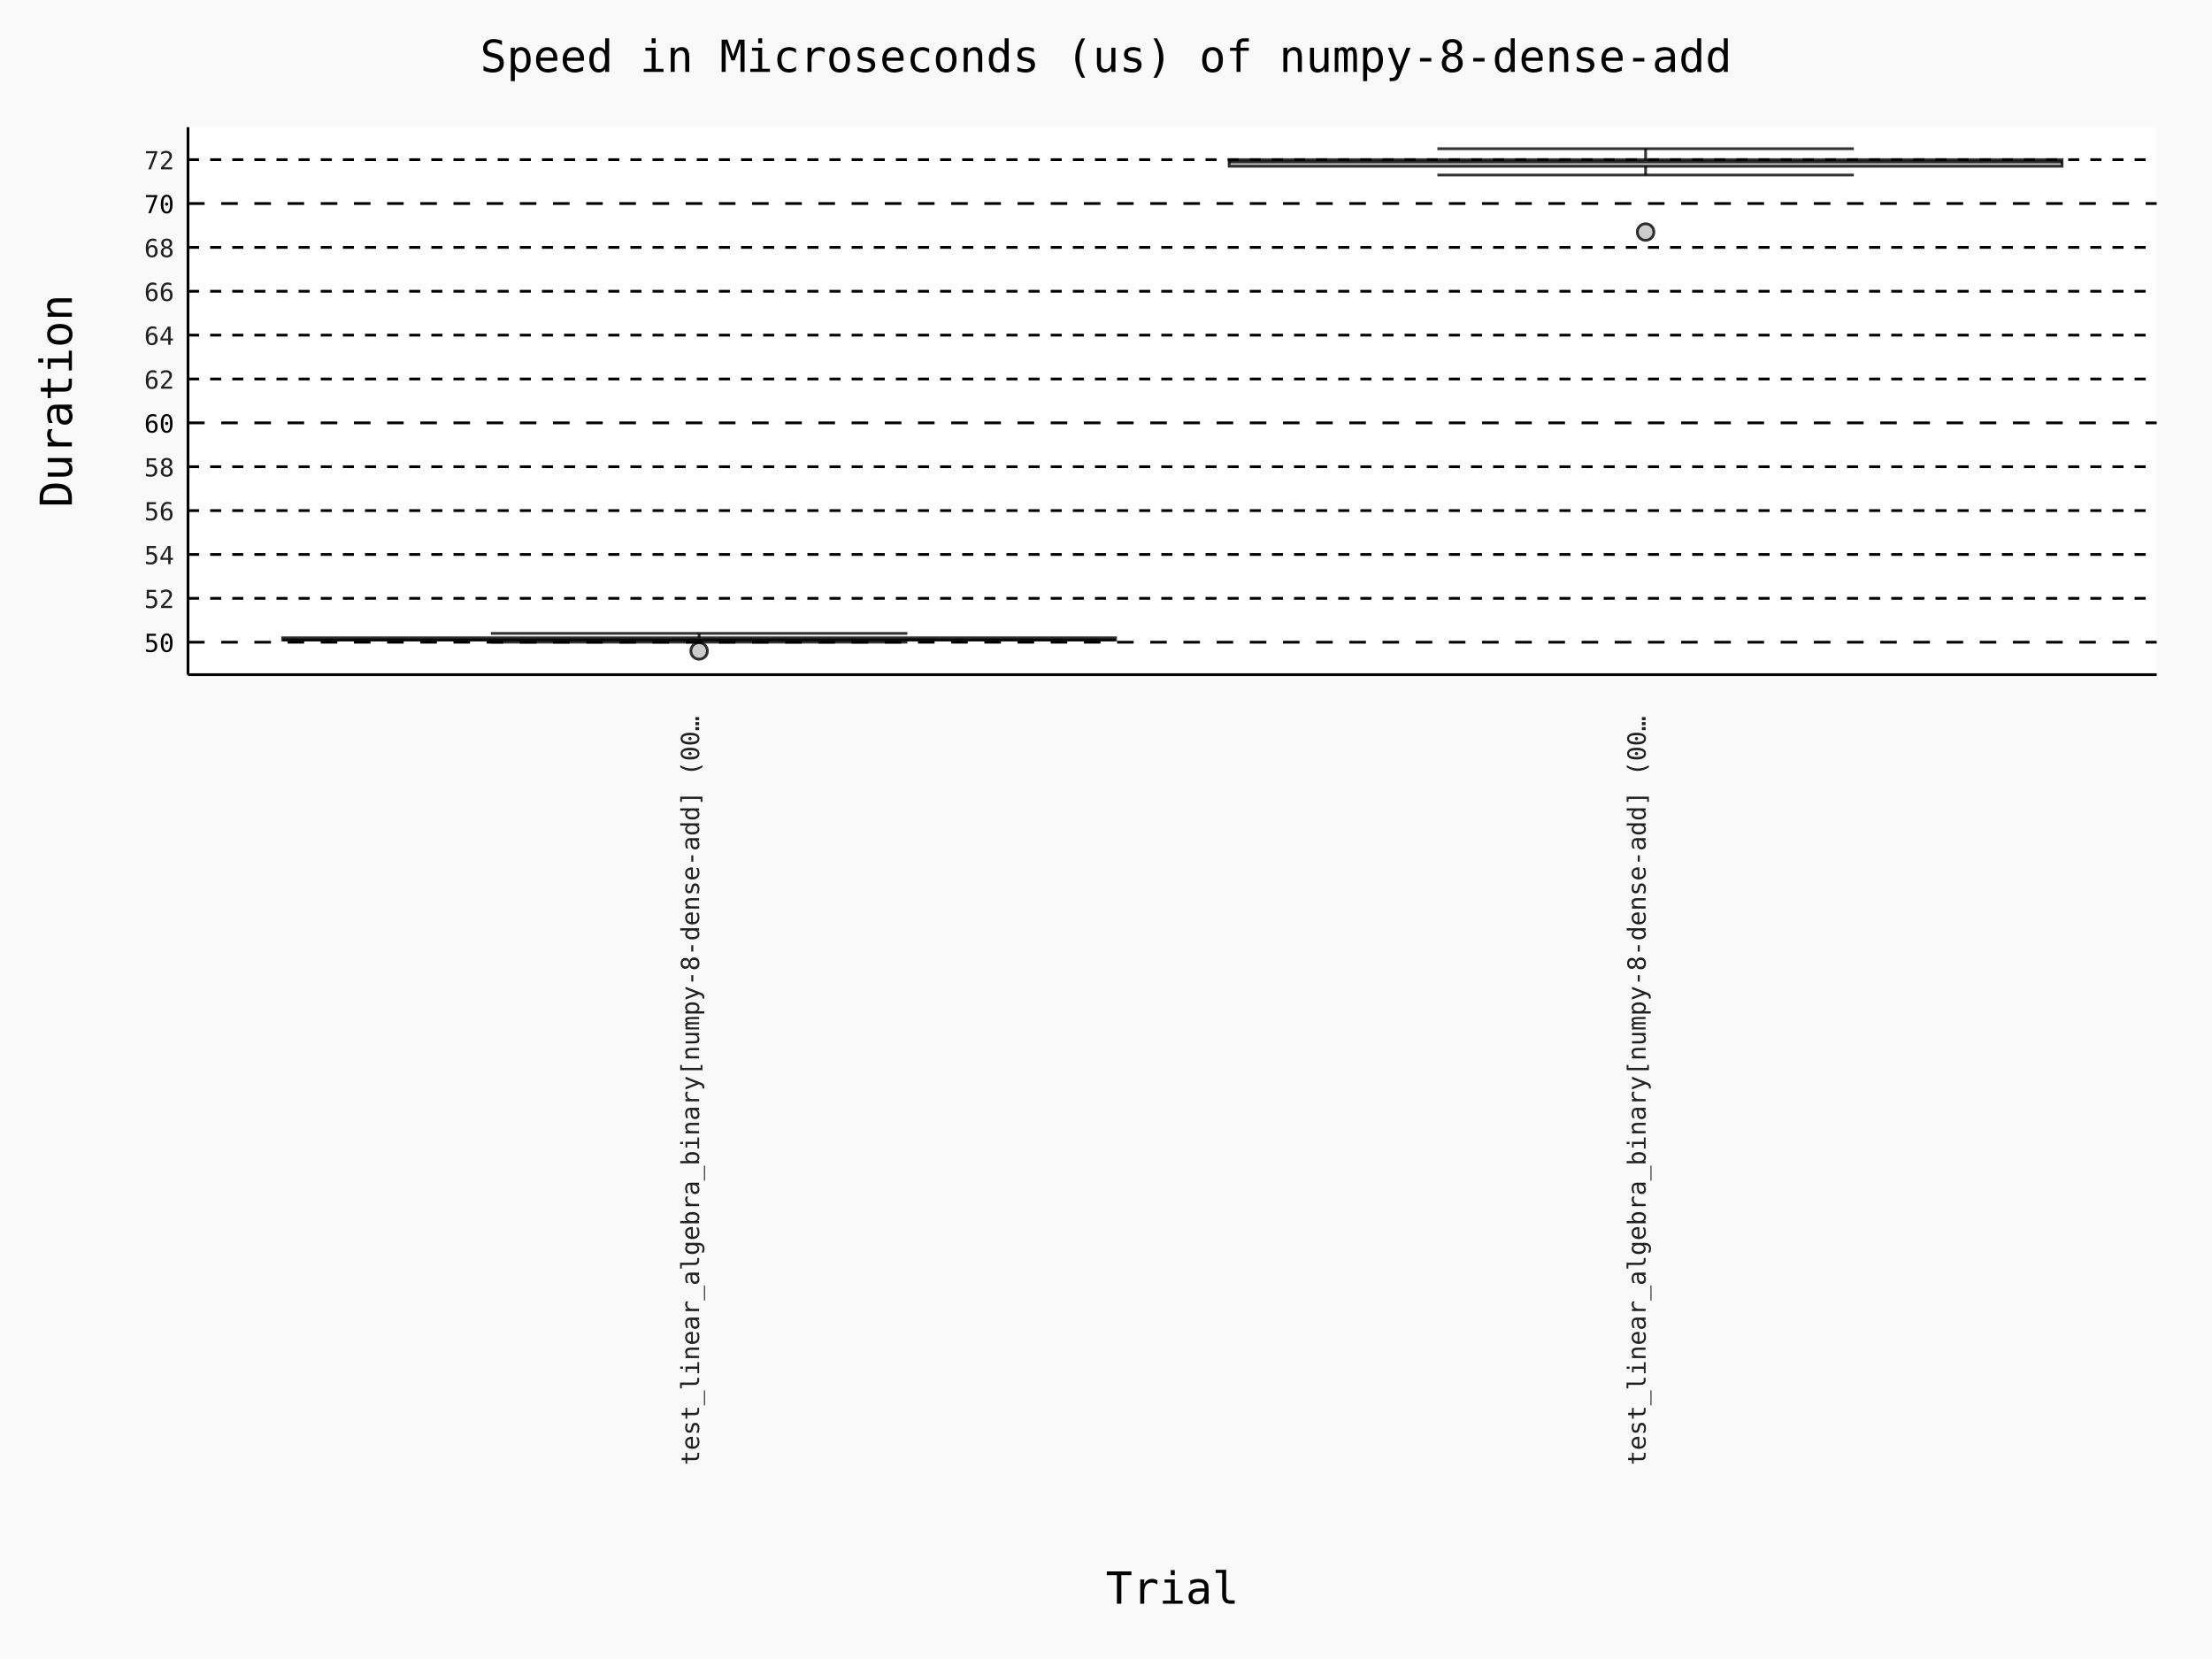
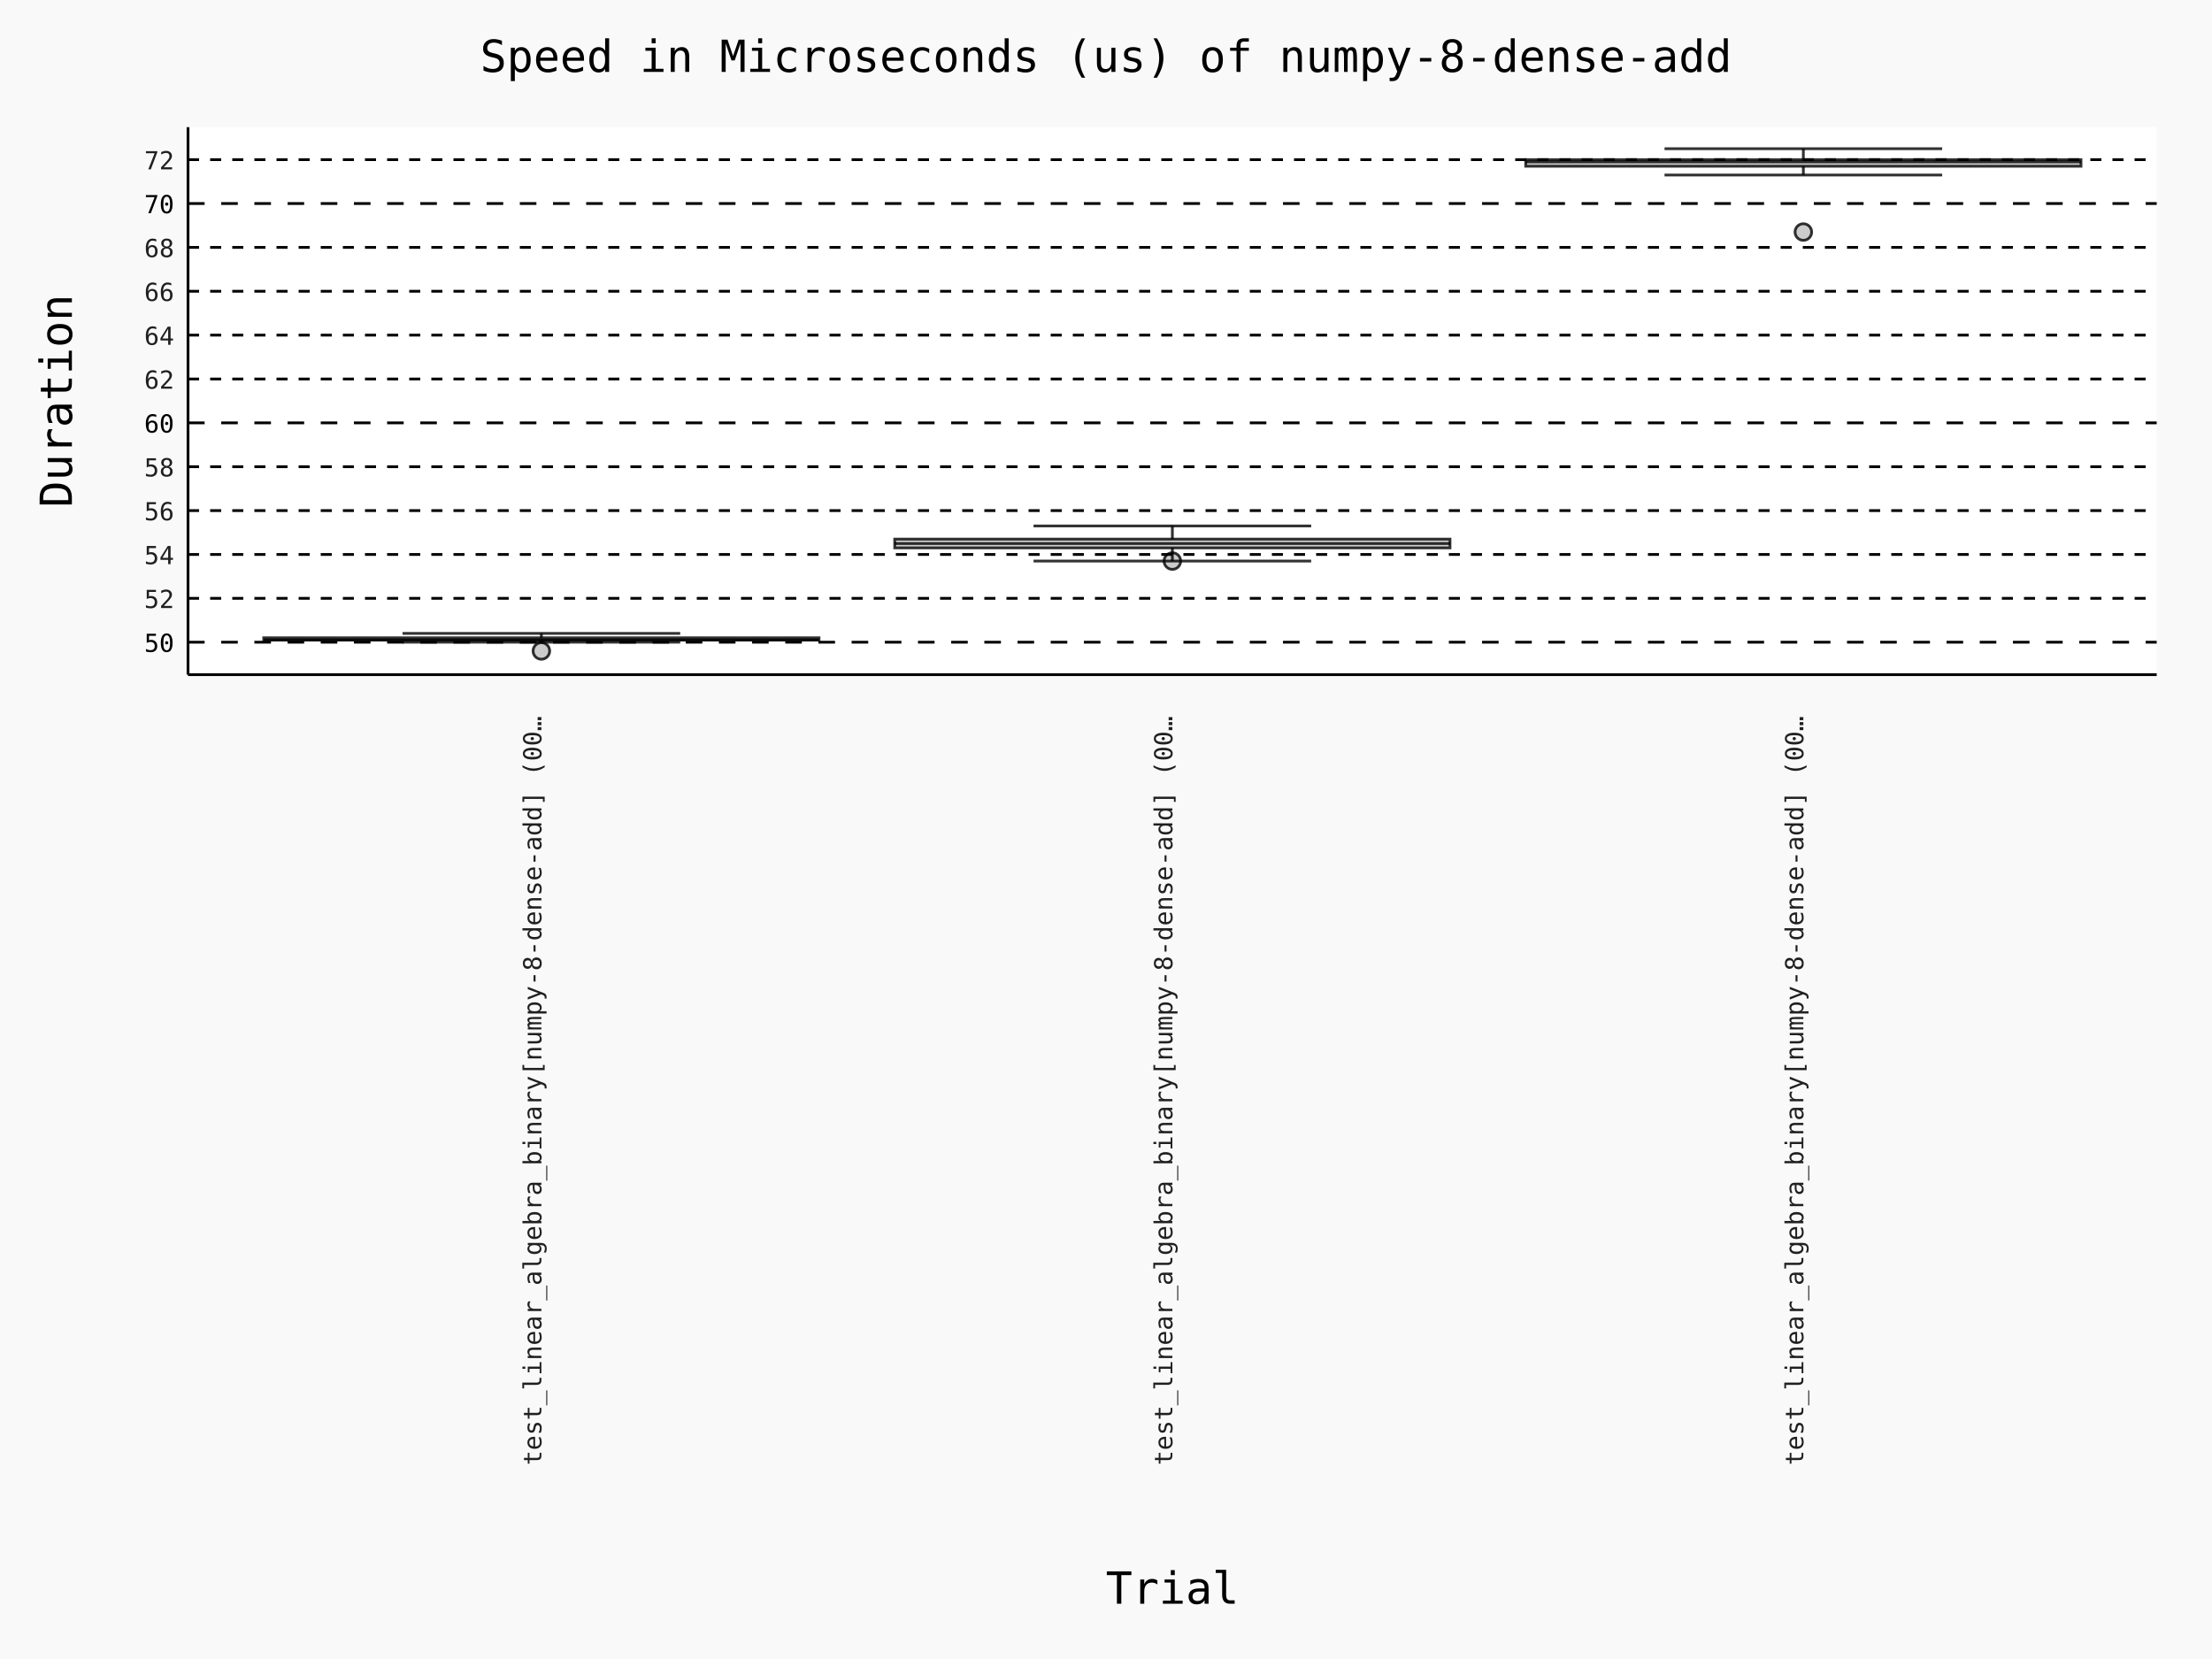
- <svg xmlns="http://www.w3.org/2000/svg" id="chart-dd2c7445-8119-41b5-840c-c7e6c3a9c047" class="pygal-chart" viewBox="0 0 800 600">
+ <svg xmlns="http://www.w3.org/2000/svg" id="chart-2d94b298-818a-4bbc-8a91-b09f5cf3c061" class="pygal-chart" viewBox="0 0 800 600">
  <defs>
-     <style type="text/css">#chart-dd2c7445-8119-41b5-840c-c7e6c3a9c047{-webkit-user-select:none;-webkit-font-smoothing:antialiased;font-family:Consolas,"Deja Vu Sans Mono","Bitstream Vera Sans Mono","Courier New",monospace}#chart-dd2c7445-8119-41b5-840c-c7e6c3a9c047 .title{font-family:Consolas,"Deja Vu Sans Mono","Bitstream Vera Sans Mono","Courier New",monospace;font-size:16px}#chart-dd2c7445-8119-41b5-840c-c7e6c3a9c047 .legends .legend text{font-family:Consolas,"Deja Vu Sans Mono","Bitstream Vera Sans Mono","Courier New",monospace;font-size:14px}#chart-dd2c7445-8119-41b5-840c-c7e6c3a9c047 .axis text{font-family:Consolas,"Deja Vu Sans Mono","Bitstream Vera Sans Mono","Courier New",monospace;font-size:10px}#chart-dd2c7445-8119-41b5-840c-c7e6c3a9c047 .axis text.major{font-family:Consolas,"Deja Vu Sans Mono","Bitstream Vera Sans Mono","Courier New",monospace;font-size:10px}#chart-dd2c7445-8119-41b5-840c-c7e6c3a9c047 .text-overlay text.value{font-family:Consolas,"Deja Vu Sans Mono","Bitstream Vera Sans Mono","Courier New",monospace;font-size:16px}#chart-dd2c7445-8119-41b5-840c-c7e6c3a9c047 .text-overlay text.label{font-family:Consolas,"Deja Vu Sans Mono","Bitstream Vera Sans Mono","Courier New",monospace;font-size:10px}#chart-dd2c7445-8119-41b5-840c-c7e6c3a9c047 .tooltip{font-family:Consolas,"Deja Vu Sans Mono","Bitstream Vera Sans Mono","Courier New",monospace;font-size:14px}#chart-dd2c7445-8119-41b5-840c-c7e6c3a9c047 text.no_data{font-family:Consolas,"Deja Vu Sans Mono","Bitstream Vera Sans Mono","Courier New",monospace;font-size:64px}
- #chart-dd2c7445-8119-41b5-840c-c7e6c3a9c047{background-color:rgba(249,249,249,1)}#chart-dd2c7445-8119-41b5-840c-c7e6c3a9c047 path,#chart-dd2c7445-8119-41b5-840c-c7e6c3a9c047 line,#chart-dd2c7445-8119-41b5-840c-c7e6c3a9c047 rect,#chart-dd2c7445-8119-41b5-840c-c7e6c3a9c047 circle{-webkit-transition:150ms;-moz-transition:150ms;transition:150ms}#chart-dd2c7445-8119-41b5-840c-c7e6c3a9c047 .graph &gt; .background{fill:rgba(249,249,249,1)}#chart-dd2c7445-8119-41b5-840c-c7e6c3a9c047 .plot &gt; .background{fill:rgba(255,255,255,1)}#chart-dd2c7445-8119-41b5-840c-c7e6c3a9c047 .graph{fill:rgba(0,0,0,.87)}#chart-dd2c7445-8119-41b5-840c-c7e6c3a9c047 text.no_data{fill:rgba(0,0,0,1)}#chart-dd2c7445-8119-41b5-840c-c7e6c3a9c047 .title{fill:rgba(0,0,0,1)}#chart-dd2c7445-8119-41b5-840c-c7e6c3a9c047 .legends .legend text{fill:rgba(0,0,0,.87)}#chart-dd2c7445-8119-41b5-840c-c7e6c3a9c047 .legends .legend:hover text{fill:rgba(0,0,0,1)}#chart-dd2c7445-8119-41b5-840c-c7e6c3a9c047 .axis .line{stroke:rgba(0,0,0,1)}#chart-dd2c7445-8119-41b5-840c-c7e6c3a9c047 .axis .guide.line{stroke:rgba(0,0,0,.54)}#chart-dd2c7445-8119-41b5-840c-c7e6c3a9c047 .axis .major.line{stroke:rgba(0,0,0,.87)}#chart-dd2c7445-8119-41b5-840c-c7e6c3a9c047 .axis text.major{fill:rgba(0,0,0,1)}#chart-dd2c7445-8119-41b5-840c-c7e6c3a9c047 .axis.y .guides:hover .guide.line,#chart-dd2c7445-8119-41b5-840c-c7e6c3a9c047 .line-graph .axis.x .guides:hover .guide.line,#chart-dd2c7445-8119-41b5-840c-c7e6c3a9c047 .stackedline-graph .axis.x .guides:hover .guide.line,#chart-dd2c7445-8119-41b5-840c-c7e6c3a9c047 .xy-graph .axis.x .guides:hover .guide.line{stroke:rgba(0,0,0,1)}#chart-dd2c7445-8119-41b5-840c-c7e6c3a9c047 .axis .guides:hover text{fill:rgba(0,0,0,1)}#chart-dd2c7445-8119-41b5-840c-c7e6c3a9c047 .reactive{fill-opacity:.7;stroke-opacity:.8;stroke-width:1}#chart-dd2c7445-8119-41b5-840c-c7e6c3a9c047 .ci{stroke:rgba(0,0,0,.87)}#chart-dd2c7445-8119-41b5-840c-c7e6c3a9c047 .reactive.active,#chart-dd2c7445-8119-41b5-840c-c7e6c3a9c047 .active .reactive{fill-opacity:.8;stroke-opacity:.9;stroke-width:4}#chart-dd2c7445-8119-41b5-840c-c7e6c3a9c047 .ci .reactive.active{stroke-width:1.5}#chart-dd2c7445-8119-41b5-840c-c7e6c3a9c047 .series text{fill:rgba(0,0,0,1)}#chart-dd2c7445-8119-41b5-840c-c7e6c3a9c047 .tooltip rect{fill:rgba(255,255,255,1);stroke:rgba(0,0,0,1);-webkit-transition:opacity 150ms;-moz-transition:opacity 150ms;transition:opacity 150ms}#chart-dd2c7445-8119-41b5-840c-c7e6c3a9c047 .tooltip .label{fill:rgba(0,0,0,.87)}#chart-dd2c7445-8119-41b5-840c-c7e6c3a9c047 .tooltip .label{fill:rgba(0,0,0,.87)}#chart-dd2c7445-8119-41b5-840c-c7e6c3a9c047 .tooltip .legend{font-size:.8em;fill:rgba(0,0,0,.54)}#chart-dd2c7445-8119-41b5-840c-c7e6c3a9c047 .tooltip .x_label{font-size:.6em;fill:rgba(0,0,0,1)}#chart-dd2c7445-8119-41b5-840c-c7e6c3a9c047 .tooltip .xlink{font-size:.5em;text-decoration:underline}#chart-dd2c7445-8119-41b5-840c-c7e6c3a9c047 .tooltip .value{font-size:1.5em}#chart-dd2c7445-8119-41b5-840c-c7e6c3a9c047 .bound{font-size:.5em}#chart-dd2c7445-8119-41b5-840c-c7e6c3a9c047 .max-value{font-size:.75em;fill:rgba(0,0,0,.54)}#chart-dd2c7445-8119-41b5-840c-c7e6c3a9c047 .map-element{fill:rgba(255,255,255,1);stroke:rgba(0,0,0,.54) !important}#chart-dd2c7445-8119-41b5-840c-c7e6c3a9c047 .map-element .reactive{fill-opacity:inherit;stroke-opacity:inherit}#chart-dd2c7445-8119-41b5-840c-c7e6c3a9c047 .color-0,#chart-dd2c7445-8119-41b5-840c-c7e6c3a9c047 .color-0 a:visited{stroke:#000000;fill:#000000}#chart-dd2c7445-8119-41b5-840c-c7e6c3a9c047 .color-1,#chart-dd2c7445-8119-41b5-840c-c7e6c3a9c047 .color-1 a:visited{stroke:#000000;fill:#000000}#chart-dd2c7445-8119-41b5-840c-c7e6c3a9c047 .text-overlay .color-0 text{fill:white}#chart-dd2c7445-8119-41b5-840c-c7e6c3a9c047 .text-overlay .color-1 text{fill:white}
- #chart-dd2c7445-8119-41b5-840c-c7e6c3a9c047 text.no_data{text-anchor:middle}#chart-dd2c7445-8119-41b5-840c-c7e6c3a9c047 .guide.line{fill:none}#chart-dd2c7445-8119-41b5-840c-c7e6c3a9c047 .centered{text-anchor:middle}#chart-dd2c7445-8119-41b5-840c-c7e6c3a9c047 .title{text-anchor:middle}#chart-dd2c7445-8119-41b5-840c-c7e6c3a9c047 .legends .legend text{fill-opacity:1}#chart-dd2c7445-8119-41b5-840c-c7e6c3a9c047 .axis.x text{text-anchor:middle}#chart-dd2c7445-8119-41b5-840c-c7e6c3a9c047 .axis.x:not(.web) text[transform]{text-anchor:start}#chart-dd2c7445-8119-41b5-840c-c7e6c3a9c047 .axis.x:not(.web) text[transform].backwards{text-anchor:end}#chart-dd2c7445-8119-41b5-840c-c7e6c3a9c047 .axis.y text{text-anchor:end}#chart-dd2c7445-8119-41b5-840c-c7e6c3a9c047 .axis.y text[transform].backwards{text-anchor:start}#chart-dd2c7445-8119-41b5-840c-c7e6c3a9c047 .axis.y2 text{text-anchor:start}#chart-dd2c7445-8119-41b5-840c-c7e6c3a9c047 .axis.y2 text[transform].backwards{text-anchor:end}#chart-dd2c7445-8119-41b5-840c-c7e6c3a9c047 .axis .guide.line{stroke-dasharray:4,4;stroke:black}#chart-dd2c7445-8119-41b5-840c-c7e6c3a9c047 .axis .major.guide.line{stroke-dasharray:6,6;stroke:black}#chart-dd2c7445-8119-41b5-840c-c7e6c3a9c047 .horizontal .axis.y .guide.line,#chart-dd2c7445-8119-41b5-840c-c7e6c3a9c047 .horizontal .axis.y2 .guide.line,#chart-dd2c7445-8119-41b5-840c-c7e6c3a9c047 .vertical .axis.x .guide.line{opacity:0}#chart-dd2c7445-8119-41b5-840c-c7e6c3a9c047 .horizontal .axis.always_show .guide.line,#chart-dd2c7445-8119-41b5-840c-c7e6c3a9c047 .vertical .axis.always_show .guide.line{opacity:1 !important}#chart-dd2c7445-8119-41b5-840c-c7e6c3a9c047 .axis.y .guides:hover .guide.line,#chart-dd2c7445-8119-41b5-840c-c7e6c3a9c047 .axis.y2 .guides:hover .guide.line,#chart-dd2c7445-8119-41b5-840c-c7e6c3a9c047 .axis.x .guides:hover .guide.line{opacity:1}#chart-dd2c7445-8119-41b5-840c-c7e6c3a9c047 .axis .guides:hover text{opacity:1}#chart-dd2c7445-8119-41b5-840c-c7e6c3a9c047 .nofill{fill:none}#chart-dd2c7445-8119-41b5-840c-c7e6c3a9c047 .subtle-fill{fill-opacity:.2}#chart-dd2c7445-8119-41b5-840c-c7e6c3a9c047 .dot{stroke-width:1px;fill-opacity:1;stroke-opacity:1}#chart-dd2c7445-8119-41b5-840c-c7e6c3a9c047 .dot.active{stroke-width:5px}#chart-dd2c7445-8119-41b5-840c-c7e6c3a9c047 .dot.negative{fill:transparent}#chart-dd2c7445-8119-41b5-840c-c7e6c3a9c047 text,#chart-dd2c7445-8119-41b5-840c-c7e6c3a9c047 tspan{stroke:none !important}#chart-dd2c7445-8119-41b5-840c-c7e6c3a9c047 .series text.active{opacity:1}#chart-dd2c7445-8119-41b5-840c-c7e6c3a9c047 .tooltip rect{fill-opacity:.95;stroke-width:.5}#chart-dd2c7445-8119-41b5-840c-c7e6c3a9c047 .tooltip text{fill-opacity:1}#chart-dd2c7445-8119-41b5-840c-c7e6c3a9c047 .showable{visibility:hidden}#chart-dd2c7445-8119-41b5-840c-c7e6c3a9c047 .showable.shown{visibility:visible}#chart-dd2c7445-8119-41b5-840c-c7e6c3a9c047 .gauge-background{fill:rgba(229,229,229,1);stroke:none}#chart-dd2c7445-8119-41b5-840c-c7e6c3a9c047 .bg-lines{stroke:rgba(249,249,249,1);stroke-width:2px}
+     <style type="text/css">#chart-2d94b298-818a-4bbc-8a91-b09f5cf3c061{-webkit-user-select:none;-webkit-font-smoothing:antialiased;font-family:Consolas,"Deja Vu Sans Mono","Bitstream Vera Sans Mono","Courier New",monospace}#chart-2d94b298-818a-4bbc-8a91-b09f5cf3c061 .title{font-family:Consolas,"Deja Vu Sans Mono","Bitstream Vera Sans Mono","Courier New",monospace;font-size:16px}#chart-2d94b298-818a-4bbc-8a91-b09f5cf3c061 .legends .legend text{font-family:Consolas,"Deja Vu Sans Mono","Bitstream Vera Sans Mono","Courier New",monospace;font-size:14px}#chart-2d94b298-818a-4bbc-8a91-b09f5cf3c061 .axis text{font-family:Consolas,"Deja Vu Sans Mono","Bitstream Vera Sans Mono","Courier New",monospace;font-size:10px}#chart-2d94b298-818a-4bbc-8a91-b09f5cf3c061 .axis text.major{font-family:Consolas,"Deja Vu Sans Mono","Bitstream Vera Sans Mono","Courier New",monospace;font-size:10px}#chart-2d94b298-818a-4bbc-8a91-b09f5cf3c061 .text-overlay text.value{font-family:Consolas,"Deja Vu Sans Mono","Bitstream Vera Sans Mono","Courier New",monospace;font-size:16px}#chart-2d94b298-818a-4bbc-8a91-b09f5cf3c061 .text-overlay text.label{font-family:Consolas,"Deja Vu Sans Mono","Bitstream Vera Sans Mono","Courier New",monospace;font-size:10px}#chart-2d94b298-818a-4bbc-8a91-b09f5cf3c061 .tooltip{font-family:Consolas,"Deja Vu Sans Mono","Bitstream Vera Sans Mono","Courier New",monospace;font-size:14px}#chart-2d94b298-818a-4bbc-8a91-b09f5cf3c061 text.no_data{font-family:Consolas,"Deja Vu Sans Mono","Bitstream Vera Sans Mono","Courier New",monospace;font-size:64px}
+ #chart-2d94b298-818a-4bbc-8a91-b09f5cf3c061{background-color:rgba(249,249,249,1)}#chart-2d94b298-818a-4bbc-8a91-b09f5cf3c061 path,#chart-2d94b298-818a-4bbc-8a91-b09f5cf3c061 line,#chart-2d94b298-818a-4bbc-8a91-b09f5cf3c061 rect,#chart-2d94b298-818a-4bbc-8a91-b09f5cf3c061 circle{-webkit-transition:150ms;-moz-transition:150ms;transition:150ms}#chart-2d94b298-818a-4bbc-8a91-b09f5cf3c061 .graph &gt; .background{fill:rgba(249,249,249,1)}#chart-2d94b298-818a-4bbc-8a91-b09f5cf3c061 .plot &gt; .background{fill:rgba(255,255,255,1)}#chart-2d94b298-818a-4bbc-8a91-b09f5cf3c061 .graph{fill:rgba(0,0,0,.87)}#chart-2d94b298-818a-4bbc-8a91-b09f5cf3c061 text.no_data{fill:rgba(0,0,0,1)}#chart-2d94b298-818a-4bbc-8a91-b09f5cf3c061 .title{fill:rgba(0,0,0,1)}#chart-2d94b298-818a-4bbc-8a91-b09f5cf3c061 .legends .legend text{fill:rgba(0,0,0,.87)}#chart-2d94b298-818a-4bbc-8a91-b09f5cf3c061 .legends .legend:hover text{fill:rgba(0,0,0,1)}#chart-2d94b298-818a-4bbc-8a91-b09f5cf3c061 .axis .line{stroke:rgba(0,0,0,1)}#chart-2d94b298-818a-4bbc-8a91-b09f5cf3c061 .axis .guide.line{stroke:rgba(0,0,0,.54)}#chart-2d94b298-818a-4bbc-8a91-b09f5cf3c061 .axis .major.line{stroke:rgba(0,0,0,.87)}#chart-2d94b298-818a-4bbc-8a91-b09f5cf3c061 .axis text.major{fill:rgba(0,0,0,1)}#chart-2d94b298-818a-4bbc-8a91-b09f5cf3c061 .axis.y .guides:hover .guide.line,#chart-2d94b298-818a-4bbc-8a91-b09f5cf3c061 .line-graph .axis.x .guides:hover .guide.line,#chart-2d94b298-818a-4bbc-8a91-b09f5cf3c061 .stackedline-graph .axis.x .guides:hover .guide.line,#chart-2d94b298-818a-4bbc-8a91-b09f5cf3c061 .xy-graph .axis.x .guides:hover .guide.line{stroke:rgba(0,0,0,1)}#chart-2d94b298-818a-4bbc-8a91-b09f5cf3c061 .axis .guides:hover text{fill:rgba(0,0,0,1)}#chart-2d94b298-818a-4bbc-8a91-b09f5cf3c061 .reactive{fill-opacity:.7;stroke-opacity:.8;stroke-width:1}#chart-2d94b298-818a-4bbc-8a91-b09f5cf3c061 .ci{stroke:rgba(0,0,0,.87)}#chart-2d94b298-818a-4bbc-8a91-b09f5cf3c061 .reactive.active,#chart-2d94b298-818a-4bbc-8a91-b09f5cf3c061 .active .reactive{fill-opacity:.8;stroke-opacity:.9;stroke-width:4}#chart-2d94b298-818a-4bbc-8a91-b09f5cf3c061 .ci .reactive.active{stroke-width:1.5}#chart-2d94b298-818a-4bbc-8a91-b09f5cf3c061 .series text{fill:rgba(0,0,0,1)}#chart-2d94b298-818a-4bbc-8a91-b09f5cf3c061 .tooltip rect{fill:rgba(255,255,255,1);stroke:rgba(0,0,0,1);-webkit-transition:opacity 150ms;-moz-transition:opacity 150ms;transition:opacity 150ms}#chart-2d94b298-818a-4bbc-8a91-b09f5cf3c061 .tooltip .label{fill:rgba(0,0,0,.87)}#chart-2d94b298-818a-4bbc-8a91-b09f5cf3c061 .tooltip .label{fill:rgba(0,0,0,.87)}#chart-2d94b298-818a-4bbc-8a91-b09f5cf3c061 .tooltip .legend{font-size:.8em;fill:rgba(0,0,0,.54)}#chart-2d94b298-818a-4bbc-8a91-b09f5cf3c061 .tooltip .x_label{font-size:.6em;fill:rgba(0,0,0,1)}#chart-2d94b298-818a-4bbc-8a91-b09f5cf3c061 .tooltip .xlink{font-size:.5em;text-decoration:underline}#chart-2d94b298-818a-4bbc-8a91-b09f5cf3c061 .tooltip .value{font-size:1.5em}#chart-2d94b298-818a-4bbc-8a91-b09f5cf3c061 .bound{font-size:.5em}#chart-2d94b298-818a-4bbc-8a91-b09f5cf3c061 .max-value{font-size:.75em;fill:rgba(0,0,0,.54)}#chart-2d94b298-818a-4bbc-8a91-b09f5cf3c061 .map-element{fill:rgba(255,255,255,1);stroke:rgba(0,0,0,.54) !important}#chart-2d94b298-818a-4bbc-8a91-b09f5cf3c061 .map-element .reactive{fill-opacity:inherit;stroke-opacity:inherit}#chart-2d94b298-818a-4bbc-8a91-b09f5cf3c061 .color-0,#chart-2d94b298-818a-4bbc-8a91-b09f5cf3c061 .color-0 a:visited{stroke:#000000;fill:#000000}#chart-2d94b298-818a-4bbc-8a91-b09f5cf3c061 .color-1,#chart-2d94b298-818a-4bbc-8a91-b09f5cf3c061 .color-1 a:visited{stroke:#000000;fill:#000000}#chart-2d94b298-818a-4bbc-8a91-b09f5cf3c061 .color-2,#chart-2d94b298-818a-4bbc-8a91-b09f5cf3c061 .color-2 a:visited{stroke:#000000;fill:#000000}#chart-2d94b298-818a-4bbc-8a91-b09f5cf3c061 .text-overlay .color-0 text{fill:white}#chart-2d94b298-818a-4bbc-8a91-b09f5cf3c061 .text-overlay .color-1 text{fill:white}#chart-2d94b298-818a-4bbc-8a91-b09f5cf3c061 .text-overlay .color-2 text{fill:white}
+ #chart-2d94b298-818a-4bbc-8a91-b09f5cf3c061 text.no_data{text-anchor:middle}#chart-2d94b298-818a-4bbc-8a91-b09f5cf3c061 .guide.line{fill:none}#chart-2d94b298-818a-4bbc-8a91-b09f5cf3c061 .centered{text-anchor:middle}#chart-2d94b298-818a-4bbc-8a91-b09f5cf3c061 .title{text-anchor:middle}#chart-2d94b298-818a-4bbc-8a91-b09f5cf3c061 .legends .legend text{fill-opacity:1}#chart-2d94b298-818a-4bbc-8a91-b09f5cf3c061 .axis.x text{text-anchor:middle}#chart-2d94b298-818a-4bbc-8a91-b09f5cf3c061 .axis.x:not(.web) text[transform]{text-anchor:start}#chart-2d94b298-818a-4bbc-8a91-b09f5cf3c061 .axis.x:not(.web) text[transform].backwards{text-anchor:end}#chart-2d94b298-818a-4bbc-8a91-b09f5cf3c061 .axis.y text{text-anchor:end}#chart-2d94b298-818a-4bbc-8a91-b09f5cf3c061 .axis.y text[transform].backwards{text-anchor:start}#chart-2d94b298-818a-4bbc-8a91-b09f5cf3c061 .axis.y2 text{text-anchor:start}#chart-2d94b298-818a-4bbc-8a91-b09f5cf3c061 .axis.y2 text[transform].backwards{text-anchor:end}#chart-2d94b298-818a-4bbc-8a91-b09f5cf3c061 .axis .guide.line{stroke-dasharray:4,4;stroke:black}#chart-2d94b298-818a-4bbc-8a91-b09f5cf3c061 .axis .major.guide.line{stroke-dasharray:6,6;stroke:black}#chart-2d94b298-818a-4bbc-8a91-b09f5cf3c061 .horizontal .axis.y .guide.line,#chart-2d94b298-818a-4bbc-8a91-b09f5cf3c061 .horizontal .axis.y2 .guide.line,#chart-2d94b298-818a-4bbc-8a91-b09f5cf3c061 .vertical .axis.x .guide.line{opacity:0}#chart-2d94b298-818a-4bbc-8a91-b09f5cf3c061 .horizontal .axis.always_show .guide.line,#chart-2d94b298-818a-4bbc-8a91-b09f5cf3c061 .vertical .axis.always_show .guide.line{opacity:1 !important}#chart-2d94b298-818a-4bbc-8a91-b09f5cf3c061 .axis.y .guides:hover .guide.line,#chart-2d94b298-818a-4bbc-8a91-b09f5cf3c061 .axis.y2 .guides:hover .guide.line,#chart-2d94b298-818a-4bbc-8a91-b09f5cf3c061 .axis.x .guides:hover .guide.line{opacity:1}#chart-2d94b298-818a-4bbc-8a91-b09f5cf3c061 .axis .guides:hover text{opacity:1}#chart-2d94b298-818a-4bbc-8a91-b09f5cf3c061 .nofill{fill:none}#chart-2d94b298-818a-4bbc-8a91-b09f5cf3c061 .subtle-fill{fill-opacity:.2}#chart-2d94b298-818a-4bbc-8a91-b09f5cf3c061 .dot{stroke-width:1px;fill-opacity:1;stroke-opacity:1}#chart-2d94b298-818a-4bbc-8a91-b09f5cf3c061 .dot.active{stroke-width:5px}#chart-2d94b298-818a-4bbc-8a91-b09f5cf3c061 .dot.negative{fill:transparent}#chart-2d94b298-818a-4bbc-8a91-b09f5cf3c061 text,#chart-2d94b298-818a-4bbc-8a91-b09f5cf3c061 tspan{stroke:none !important}#chart-2d94b298-818a-4bbc-8a91-b09f5cf3c061 .series text.active{opacity:1}#chart-2d94b298-818a-4bbc-8a91-b09f5cf3c061 .tooltip rect{fill-opacity:.95;stroke-width:.5}#chart-2d94b298-818a-4bbc-8a91-b09f5cf3c061 .tooltip text{fill-opacity:1}#chart-2d94b298-818a-4bbc-8a91-b09f5cf3c061 .showable{visibility:hidden}#chart-2d94b298-818a-4bbc-8a91-b09f5cf3c061 .showable.shown{visibility:visible}#chart-2d94b298-818a-4bbc-8a91-b09f5cf3c061 .gauge-background{fill:rgba(229,229,229,1);stroke:none}#chart-2d94b298-818a-4bbc-8a91-b09f5cf3c061 .bg-lines{stroke:rgba(249,249,249,1);stroke-width:2px}
.tooltip .value{font-size:1em !important}.axis text{font-size:9px !important}</style>
  </defs>
  <g class="graph custombox-graph vertical">
    <rect x="0" y="0" width="800" height="600" class="background" />
    <g transform="translate(68, 46)" class="plot">
      <rect x="0" y="0" width="712.0" height="198.0" class="background" />
      <g class="axis y always_show">
        <path d="M0 198 h712" class="line" />
        <g class="guides">
          <path d="M0 186.26 h712" class="major guide line" />
          <text x="-5" y="189.76" class="major">50</text>
        </g>
        <g class="guides">
          <path d="M0 170.394 h712" class="guide line" />
          <text x="-5" y="173.894" class="">52</text>
        </g>
        <g class="guides">
          <path d="M0 154.529 h712" class="guide line" />
          <text x="-5" y="158.029" class="">54</text>
        </g>
        <g class="guides">
          <path d="M0 138.663 h712" class="guide line" />
          <text x="-5" y="142.163" class="">56</text>
        </g>
        <g class="guides">
          <path d="M0 122.798 h712" class="guide line" />
          <text x="-5" y="126.298" class="">58</text>
        </g>
        <g class="guides">
          <path d="M0 106.933 h712" class="major guide line" />
          <text x="-5" y="110.433" class="major">60</text>
        </g>
        <g class="guides">
          <path d="M0 91.067 h712" class="guide line" />
          <text x="-5" y="94.567" class="">62</text>
        </g>
        <g class="guides">
          <path d="M0 75.202 h712" class="guide line" />
          <text x="-5" y="78.702" class="">64</text>
        </g>
        <g class="guides">
          <path d="M0 59.337 h712" class="guide line" />
          <text x="-5" y="62.837" class="">66</text>
        </g>
        <g class="guides">
          <path d="M0 43.471 h712" class="guide line" />
          <text x="-5" y="46.971" class="">68</text>
        </g>
        <g class="guides">
          <path d="M0 27.606 h712" class="major guide line" />
          <text x="-5" y="31.106" class="major">70</text>
        </g>
        <g class="guides">
          <path d="M0 11.74 h712" class="guide line" />
          <text x="-5" y="15.24" class="">72</text>
        </g>
      </g>
      <g class="axis x">
        <path d="M0 0 v198" class="line" />
        <g class="guides">
-           <path d="M184.846 0 v198" class="guide line" />
-           <text x="184.846" y="213.0" class="backwards" transform="rotate(270 184.8462 213)">test_linear_algebra_binary[numpy-8-dense-add] (00…</text>
+           <path d="M127.795 0 v198" class="guide line" />
+           <text x="127.795" y="213.0" class="backwards" transform="rotate(270 127.7949 213)">test_linear_algebra_binary[numpy-8-dense-add] (00…</text>
        </g>
        <g class="guides">
-           <path d="M527.154 0 v198" class="guide line" />
-           <text x="527.154" y="213.0" class="backwards" transform="rotate(270 527.1538 213)">test_linear_algebra_binary[numpy-8-dense-add] (00…</text>
+           <path d="M356 0 v198" class="guide line" />
+           <text x="356.0" y="213.0" class="backwards" transform="rotate(270 356 213)">test_linear_algebra_binary[numpy-8-dense-add] (00…</text>
+         </g>
+         <g class="guides">
+           <path d="M584.205 0 v198" class="guide line" />
+           <text x="584.205" y="213.0" class="backwards" transform="rotate(270 584.2051 213)">test_linear_algebra_binary[numpy-8-dense-add] (00…</text>
        </g>
      </g>
      <g class="series serie-0 color-0">
        <g class="boxes">
          <g class="box">
-             <path stroke-width="3" d="M109.538 186.252 L260.154 186.252" class="reactive tooltip-trigger" />
-             <path stroke-width="3" d="M34.231 185.458 L335.462 185.458" class="reactive tooltip-trigger" />
-             <path stroke-width="3" d="M109.538 183.079 L260.154 183.079" class="reactive tooltip-trigger" />
-             <path stroke-width="2" d="M184.846 186.252 L184.846 185.458" class="reactive tooltip-trigger" />
-             <path stroke-width="2" d="M184.846 183.079 L184.846 184.665" class="reactive tooltip-trigger" />
-             <rect x="34.231" y="184.665" height="0.793" width="301.231" class="subtle-fill reactive tooltip-trigger" />
-             <circle cx="184.846" cy="189.425" r="3" class="subtle-fill reactive tooltip-trigger" />
-             <circle cx="184.846" cy="-1466.168" r="3" class="subtle-fill reactive tooltip-trigger" />
+             <path stroke-width="3" d="M77.59 186.252 L178 186.252" class="reactive tooltip-trigger" />
+             <path stroke-width="3" d="M27.385 185.458 L228.205 185.458" class="reactive tooltip-trigger" />
+             <path stroke-width="3" d="M77.59 183.079 L178 183.079" class="reactive tooltip-trigger" />
+             <path stroke-width="2" d="M127.795 186.252 L127.795 185.458" class="reactive tooltip-trigger" />
+             <path stroke-width="2" d="M127.795 183.079 L127.795 184.665" class="reactive tooltip-trigger" />
+             <rect x="27.385" y="184.665" height="0.793" width="200.821" class="subtle-fill reactive tooltip-trigger" />
+             <circle cx="127.795" cy="189.425" r="3" class="subtle-fill reactive tooltip-trigger" />
+             <circle cx="127.795" cy="-1466.168" r="3" class="subtle-fill reactive tooltip-trigger" />
          </g>
        </g>
      </g>
      <g class="series serie-1 color-1">
        <g class="boxes">
          <g class="box">
-             <path stroke-width="3" d="M451.846 17.301 L602.462 17.301" class="reactive tooltip-trigger" />
-             <path stroke-width="3" d="M376.538 12.542 L677.769 12.542" class="reactive tooltip-trigger" />
-             <path stroke-width="3" d="M451.846 7.782 L602.462 7.782" class="reactive tooltip-trigger" />
-             <path stroke-width="2" d="M527.154 17.301 L527.154 14.12" class="reactive tooltip-trigger" />
-             <path stroke-width="2" d="M527.154 7.782 L527.154 11.74" class="reactive tooltip-trigger" />
-             <rect x="376.538" y="11.74" height="2.38" width="301.231" class="subtle-fill reactive tooltip-trigger" />
-             <circle cx="527.154" cy="37.918" r="3" class="subtle-fill reactive tooltip-trigger" />
-             <circle cx="527.154" cy="-36848.078" r="3" class="subtle-fill reactive tooltip-trigger" />
+             <path stroke-width="3" d="M305.795 156.909 L406.205 156.909" class="reactive tooltip-trigger" />
+             <path stroke-width="3" d="M255.59 150.57 L456.41 150.57" class="reactive tooltip-trigger" />
+             <path stroke-width="3" d="M305.795 144.216 L406.205 144.216" class="reactive tooltip-trigger" />
+             <path stroke-width="2" d="M356 156.909 L356 152.149" class="reactive tooltip-trigger" />
+             <path stroke-width="2" d="M356 144.216 L356 148.976" class="reactive tooltip-trigger" />
+             <rect x="255.59" y="148.976" height="3.173" width="200.821" class="subtle-fill reactive tooltip-trigger" />
+             <circle cx="356" cy="156.917" r="3" class="subtle-fill reactive tooltip-trigger" />
+             <circle cx="356" cy="-160.391" r="3" class="subtle-fill reactive tooltip-trigger" />
+           </g>
+         </g>
+       </g>
+       <g class="series serie-2 color-2">
+         <g class="boxes">
+           <g class="box">
+             <path stroke-width="3" d="M534 17.301 L634.41 17.301" class="reactive tooltip-trigger" />
+             <path stroke-width="3" d="M483.795 12.542 L684.615 12.542" class="reactive tooltip-trigger" />
+             <path stroke-width="3" d="M534 7.782 L634.41 7.782" class="reactive tooltip-trigger" />
+             <path stroke-width="2" d="M584.205 17.301 L584.205 14.12" class="reactive tooltip-trigger" />
+             <path stroke-width="2" d="M584.205 7.782 L584.205 11.74" class="reactive tooltip-trigger" />
+             <rect x="483.795" y="11.74" height="2.38" width="200.821" class="subtle-fill reactive tooltip-trigger" />
+             <circle cx="584.205" cy="37.918" r="3" class="subtle-fill reactive tooltip-trigger" />
+             <circle cx="584.205" cy="-36848.078" r="3" class="subtle-fill reactive tooltip-trigger" />
          </g>
        </g>
      </g>
    </g>
    <g class="titles">
      <text x="400.0" y="26" class="title plot_title">Speed in Microseconds (us) of numpy-8-dense-add</text>
      <text x="424.0" y="580.0" class="title">Trial</text>
      <text x="0" y="171.0" class="title" transform="rotate(-90 0 145)">Duration</text>
    </g>
    <g transform="translate(68, 46)" class="plot overlay">
      <g class="series serie-0 color-0" />
      <g class="series serie-1 color-1" />
+       <g class="series serie-2 color-2" />
    </g>
    <g transform="translate(68, 46)" class="plot text-overlay">
      <g class="series serie-0 color-0" />
      <g class="series serie-1 color-1" />
+       <g class="series serie-2 color-2" />
    </g>
    <g transform="translate(68, 46)" class="plot tooltip-overlay">
      <g transform="translate(0 0)" style="opacity: 0" class="tooltip">
        <rect rx="0" ry="0" width="0" height="0" class="tooltip-box" />
        <g class="text" />
      </g>
    </g>
  </g>
</svg>
